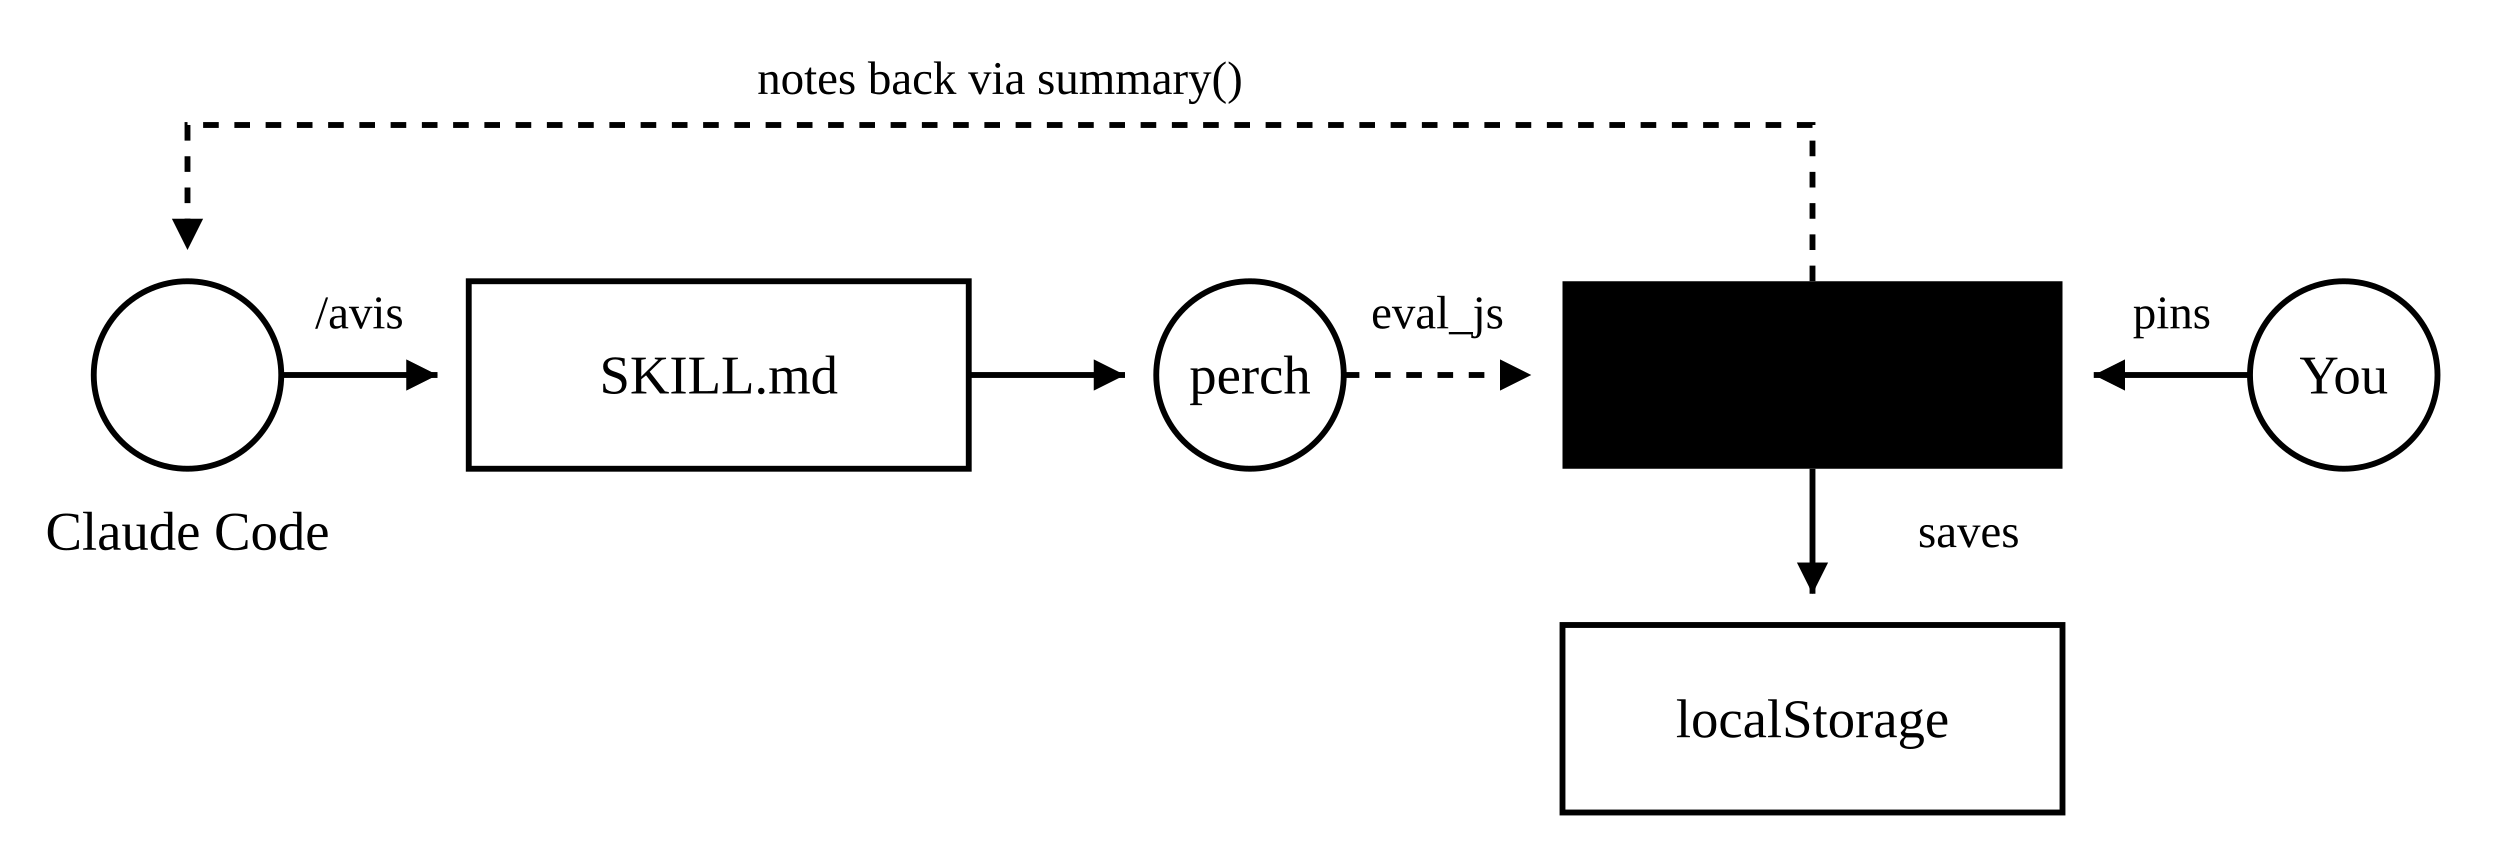
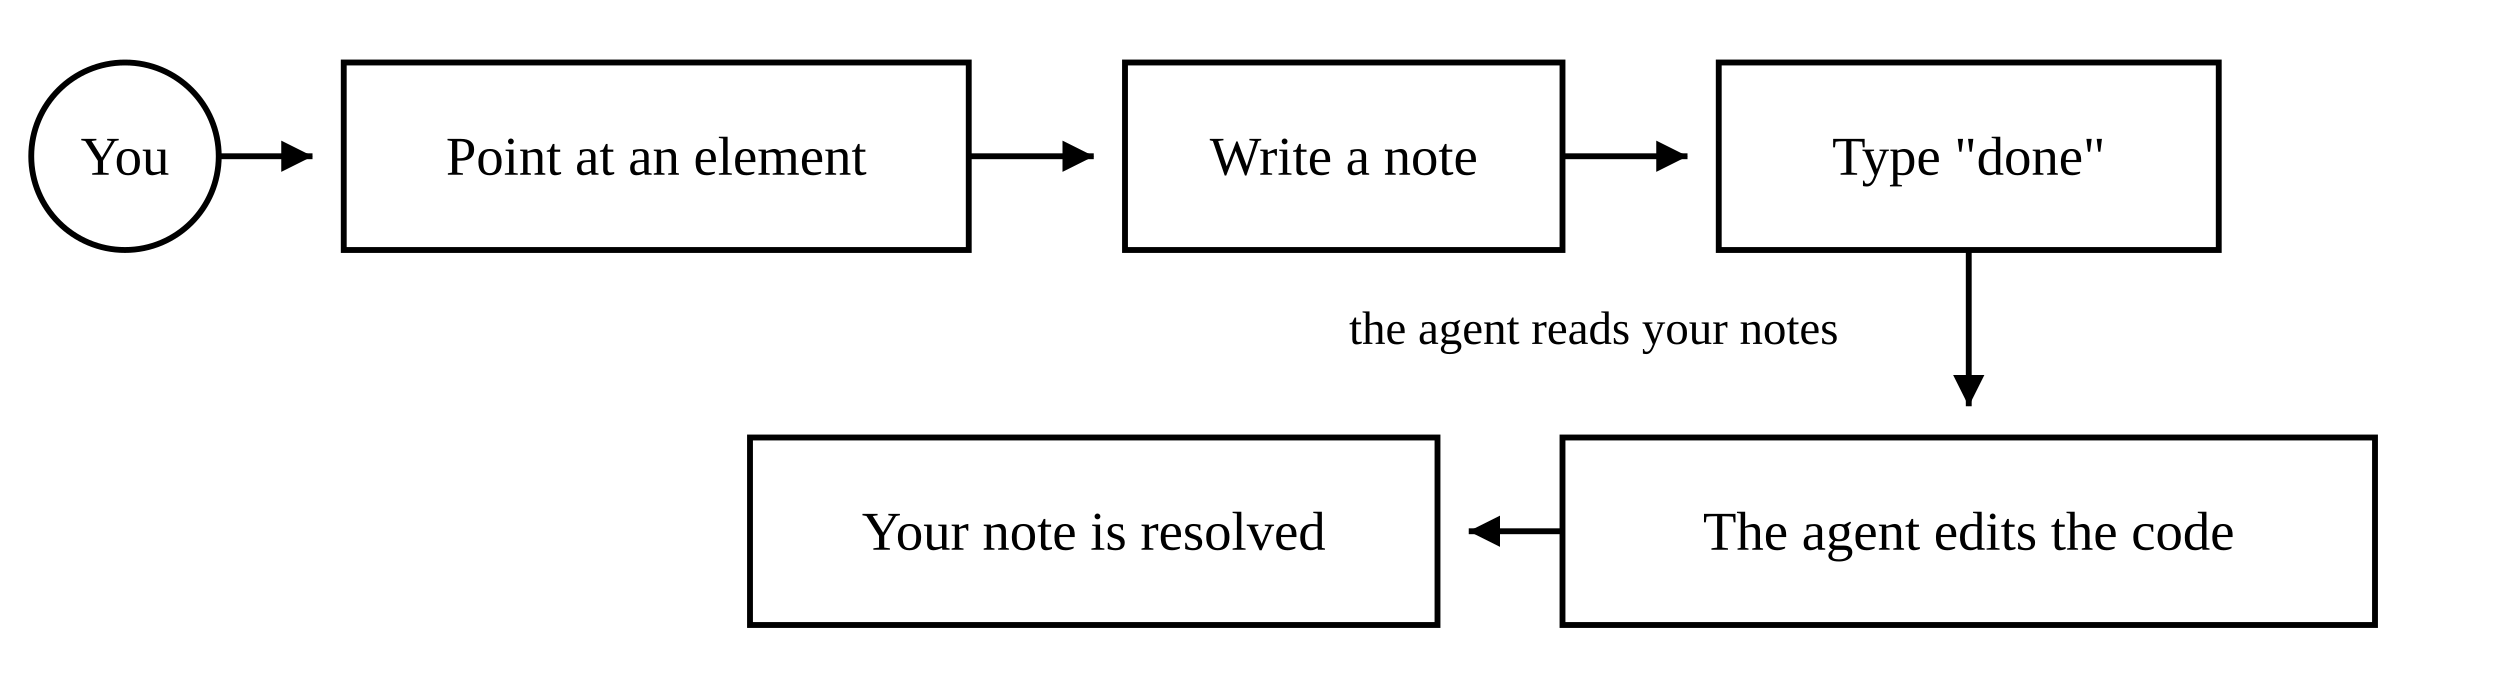
- <svg xmlns="http://www.w3.org/2000/svg" viewBox="0 0 640 216">
+ <svg xmlns="http://www.w3.org/2000/svg" viewBox="0 0 640 176">
  <defs>
-     <marker id="head" viewBox="0 0 8 8" refX="8" refY="4" markerWidth="8" markerHeight="8" markerUnits="userSpaceOnUse" orient="auto">
+     <marker id="avis-head" viewBox="0 0 8 8" refX="8" refY="4" markerWidth="8" markerHeight="8" markerUnits="userSpaceOnUse" orient="auto">
      <path d="M0 0L8 4L0 8Z" fill="currentColor" />
    </marker>
  </defs>
  <g fill="none" stroke="currentColor" stroke-width="1.5">
-     <circle cx="48" cy="96" r="24" />
-     <path d="M72 96H112" marker-end="url(#head)" />
-     <rect x="120" y="72" width="128" height="48" />
-     <path d="M248 96H288" marker-end="url(#head)" />
-     <circle cx="320" cy="96" r="24" />
-     <path d="M344 96H392" stroke-dasharray="4 4" marker-end="url(#head)" />
-     <circle cx="600" cy="96" r="24" />
-     <path d="M576 96H536" marker-end="url(#head)" />
-     <path d="M464 120V152" marker-end="url(#head)" />
-     <rect x="400" y="160" width="128" height="48" />
-     <path d="M464 72V32H48V64" stroke-dasharray="4 4" marker-end="url(#head)" />
+     <circle cx="32" cy="40" r="24" />
+     <path d="M56 40H80" marker-end="url(#avis-head)" />
+     <rect x="88" y="16" width="160" height="48" />
+     <path d="M248 40H280" marker-end="url(#avis-head)" />
+     <rect x="288" y="16" width="112" height="48" />
+     <path d="M400 40H432" marker-end="url(#avis-head)" />
+     <rect x="440" y="16" width="128" height="48" />
+     <path d="M504 64V104" marker-end="url(#avis-head)" />
+     <rect x="400" y="112" width="208" height="48" />
+     <path d="M400 136H376" marker-end="url(#avis-head)" />
+     <rect x="192" y="112" width="176" height="48" />
  </g>
-   <rect x="400" y="72" width="128" height="48" fill="currentColor" />
  <g fill="currentColor" font-size="14" text-anchor="middle" dominant-baseline="central">
-     <text x="48" y="136">Claude Code</text>
-     <text x="184" y="96">SKILL.md</text>
-     <text x="320" y="96">perch</text>
-     <text class="knock" x="464" y="96">toolbar.js</text>
-     <text x="600" y="96">You</text>
-     <text x="464" y="184">localStorage</text>
+     <text x="32" y="40">You</text>
+     <text x="168" y="40">Point at an element</text>
+     <text x="344" y="40">Write a note</text>
+     <text x="504" y="40">Type "done"</text>
+     <text x="504" y="136">The agent edits the code</text>
+     <text x="280" y="136">Your note is resolved</text>
  </g>
-   <g fill="currentColor" font-size="12" text-anchor="middle" dominant-baseline="central">
-     <text class="mute" x="92" y="80">/avis</text>
-     <text class="mute" x="368" y="80">eval_js</text>
-     <text class="mute" x="556" y="80">pins</text>
-     <text class="mute" x="504" y="136">saves</text>
-     <text class="mute" x="256" y="20">notes back via summary()</text>
+   <g class="mute" fill="currentColor" font-size="12" text-anchor="middle" dominant-baseline="central">
+     <text x="408" y="84">the agent reads your notes</text>
  </g>
</svg>
